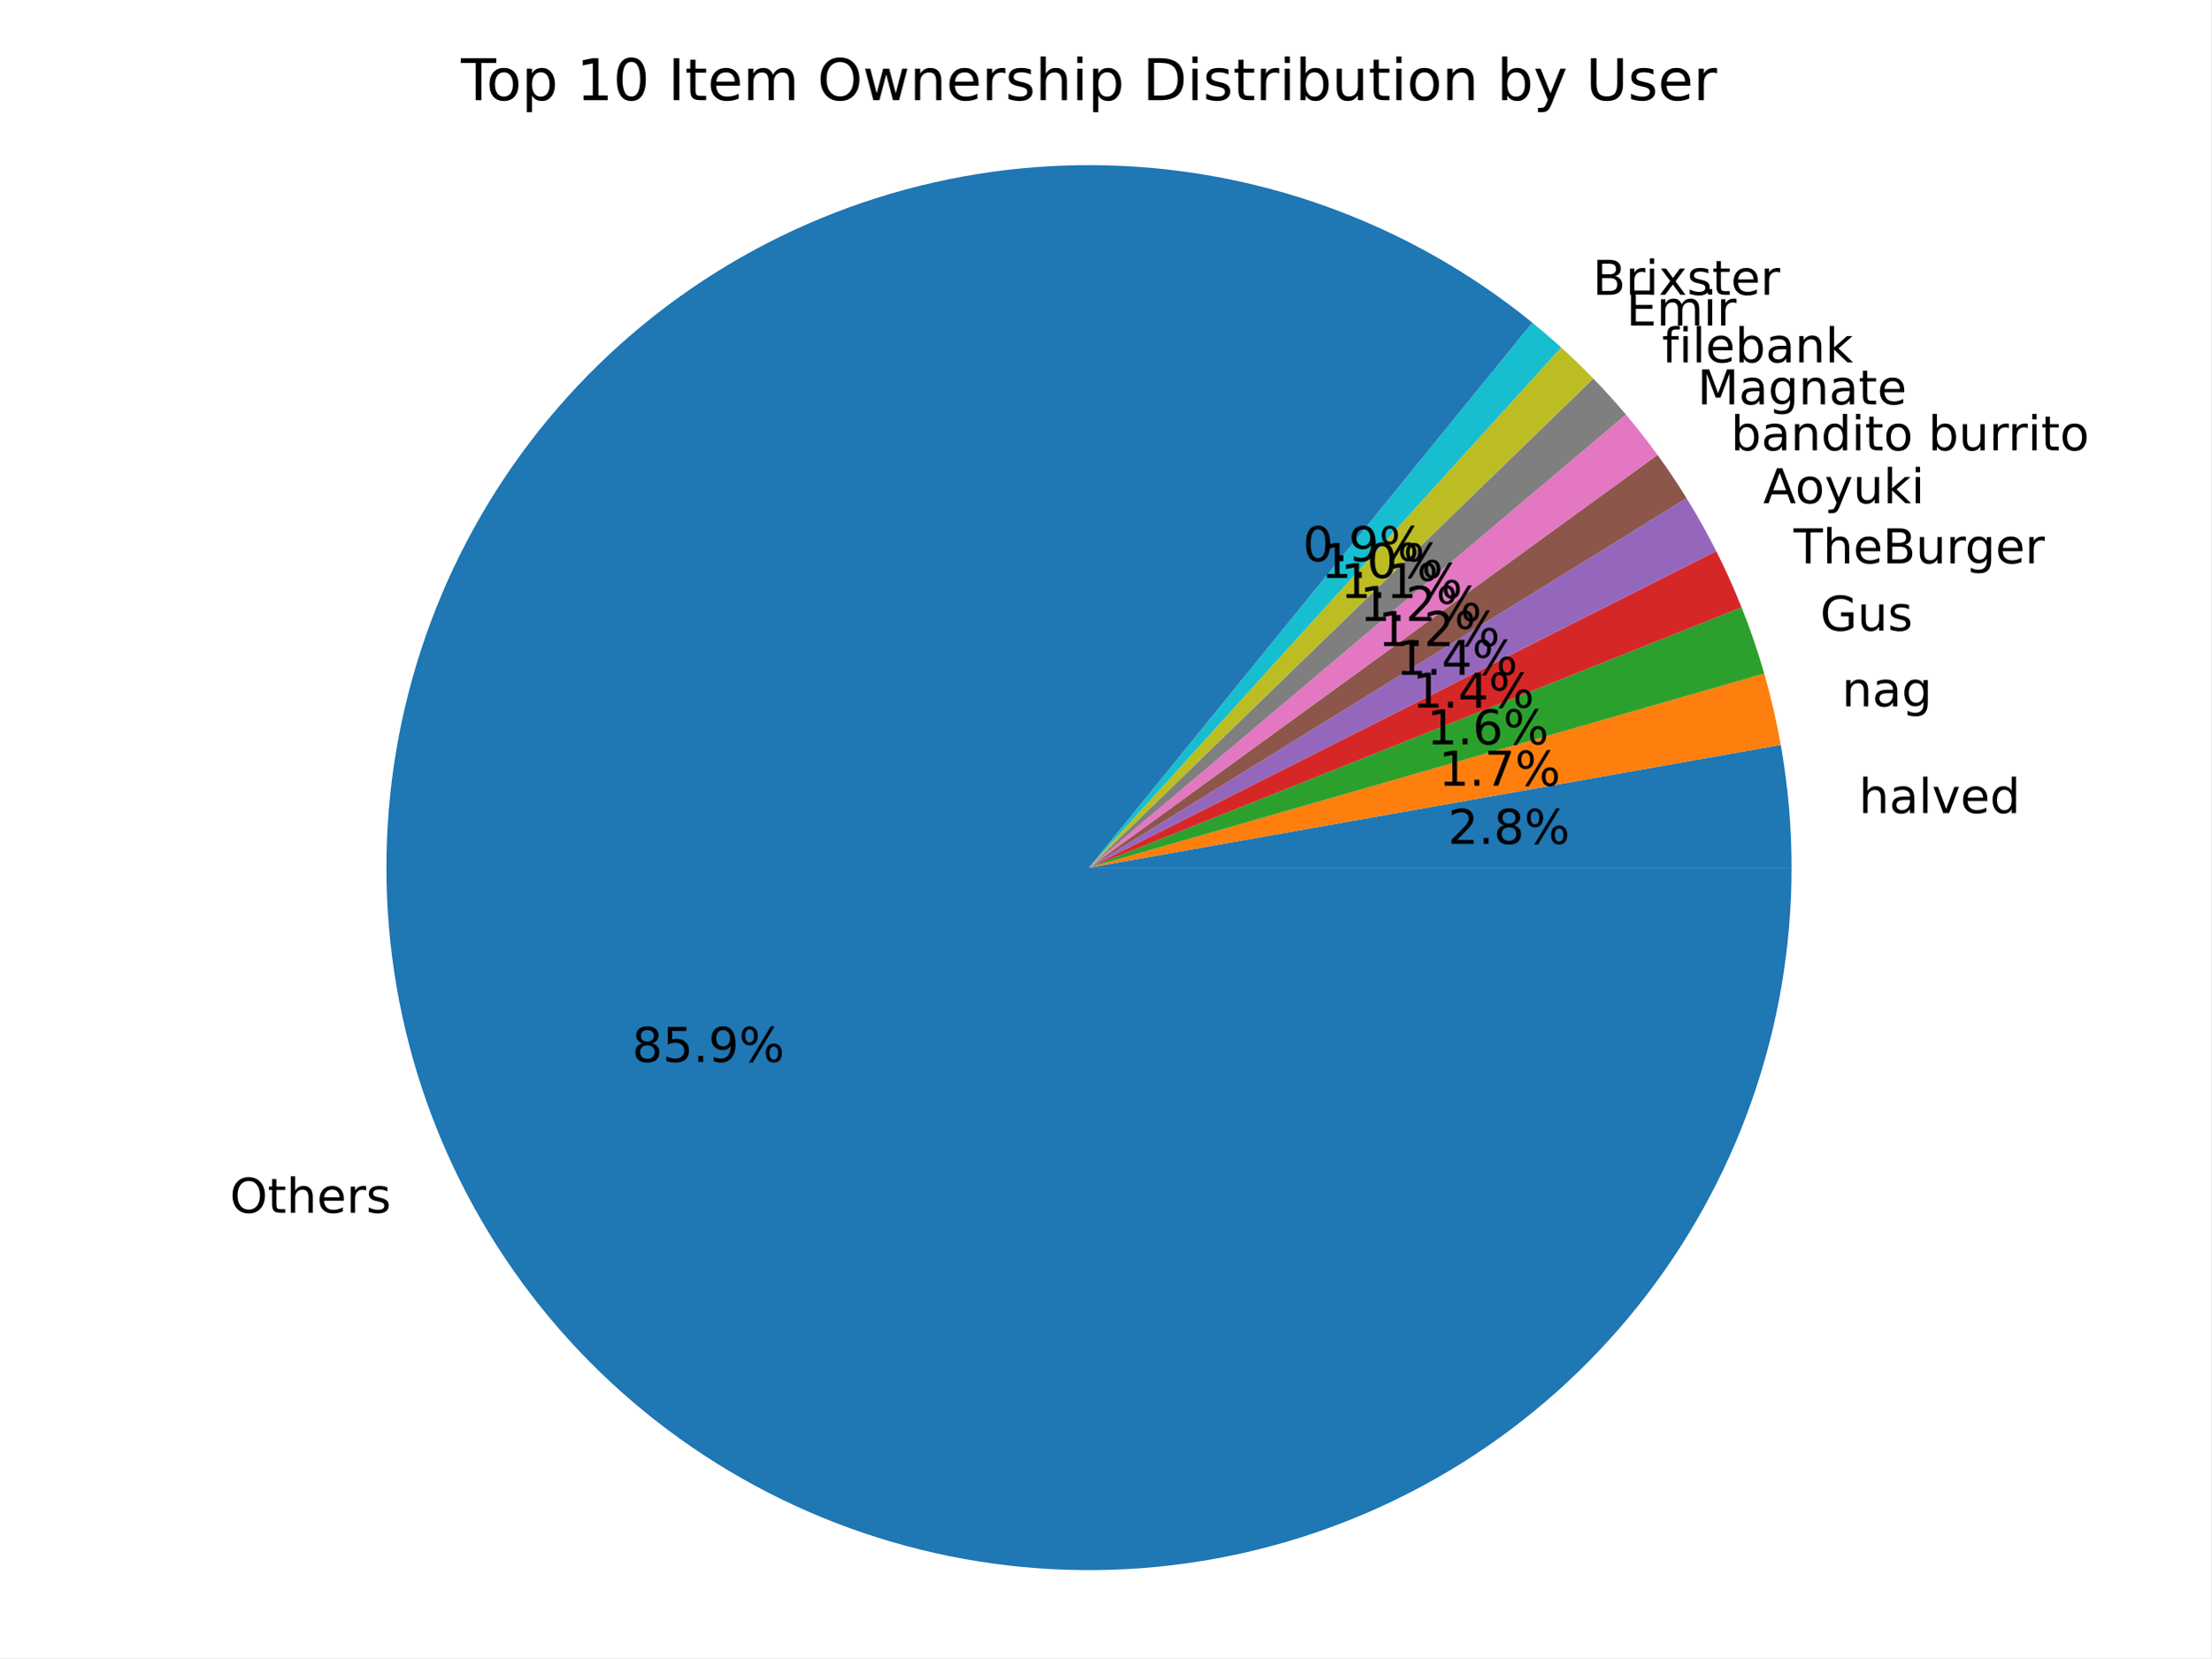
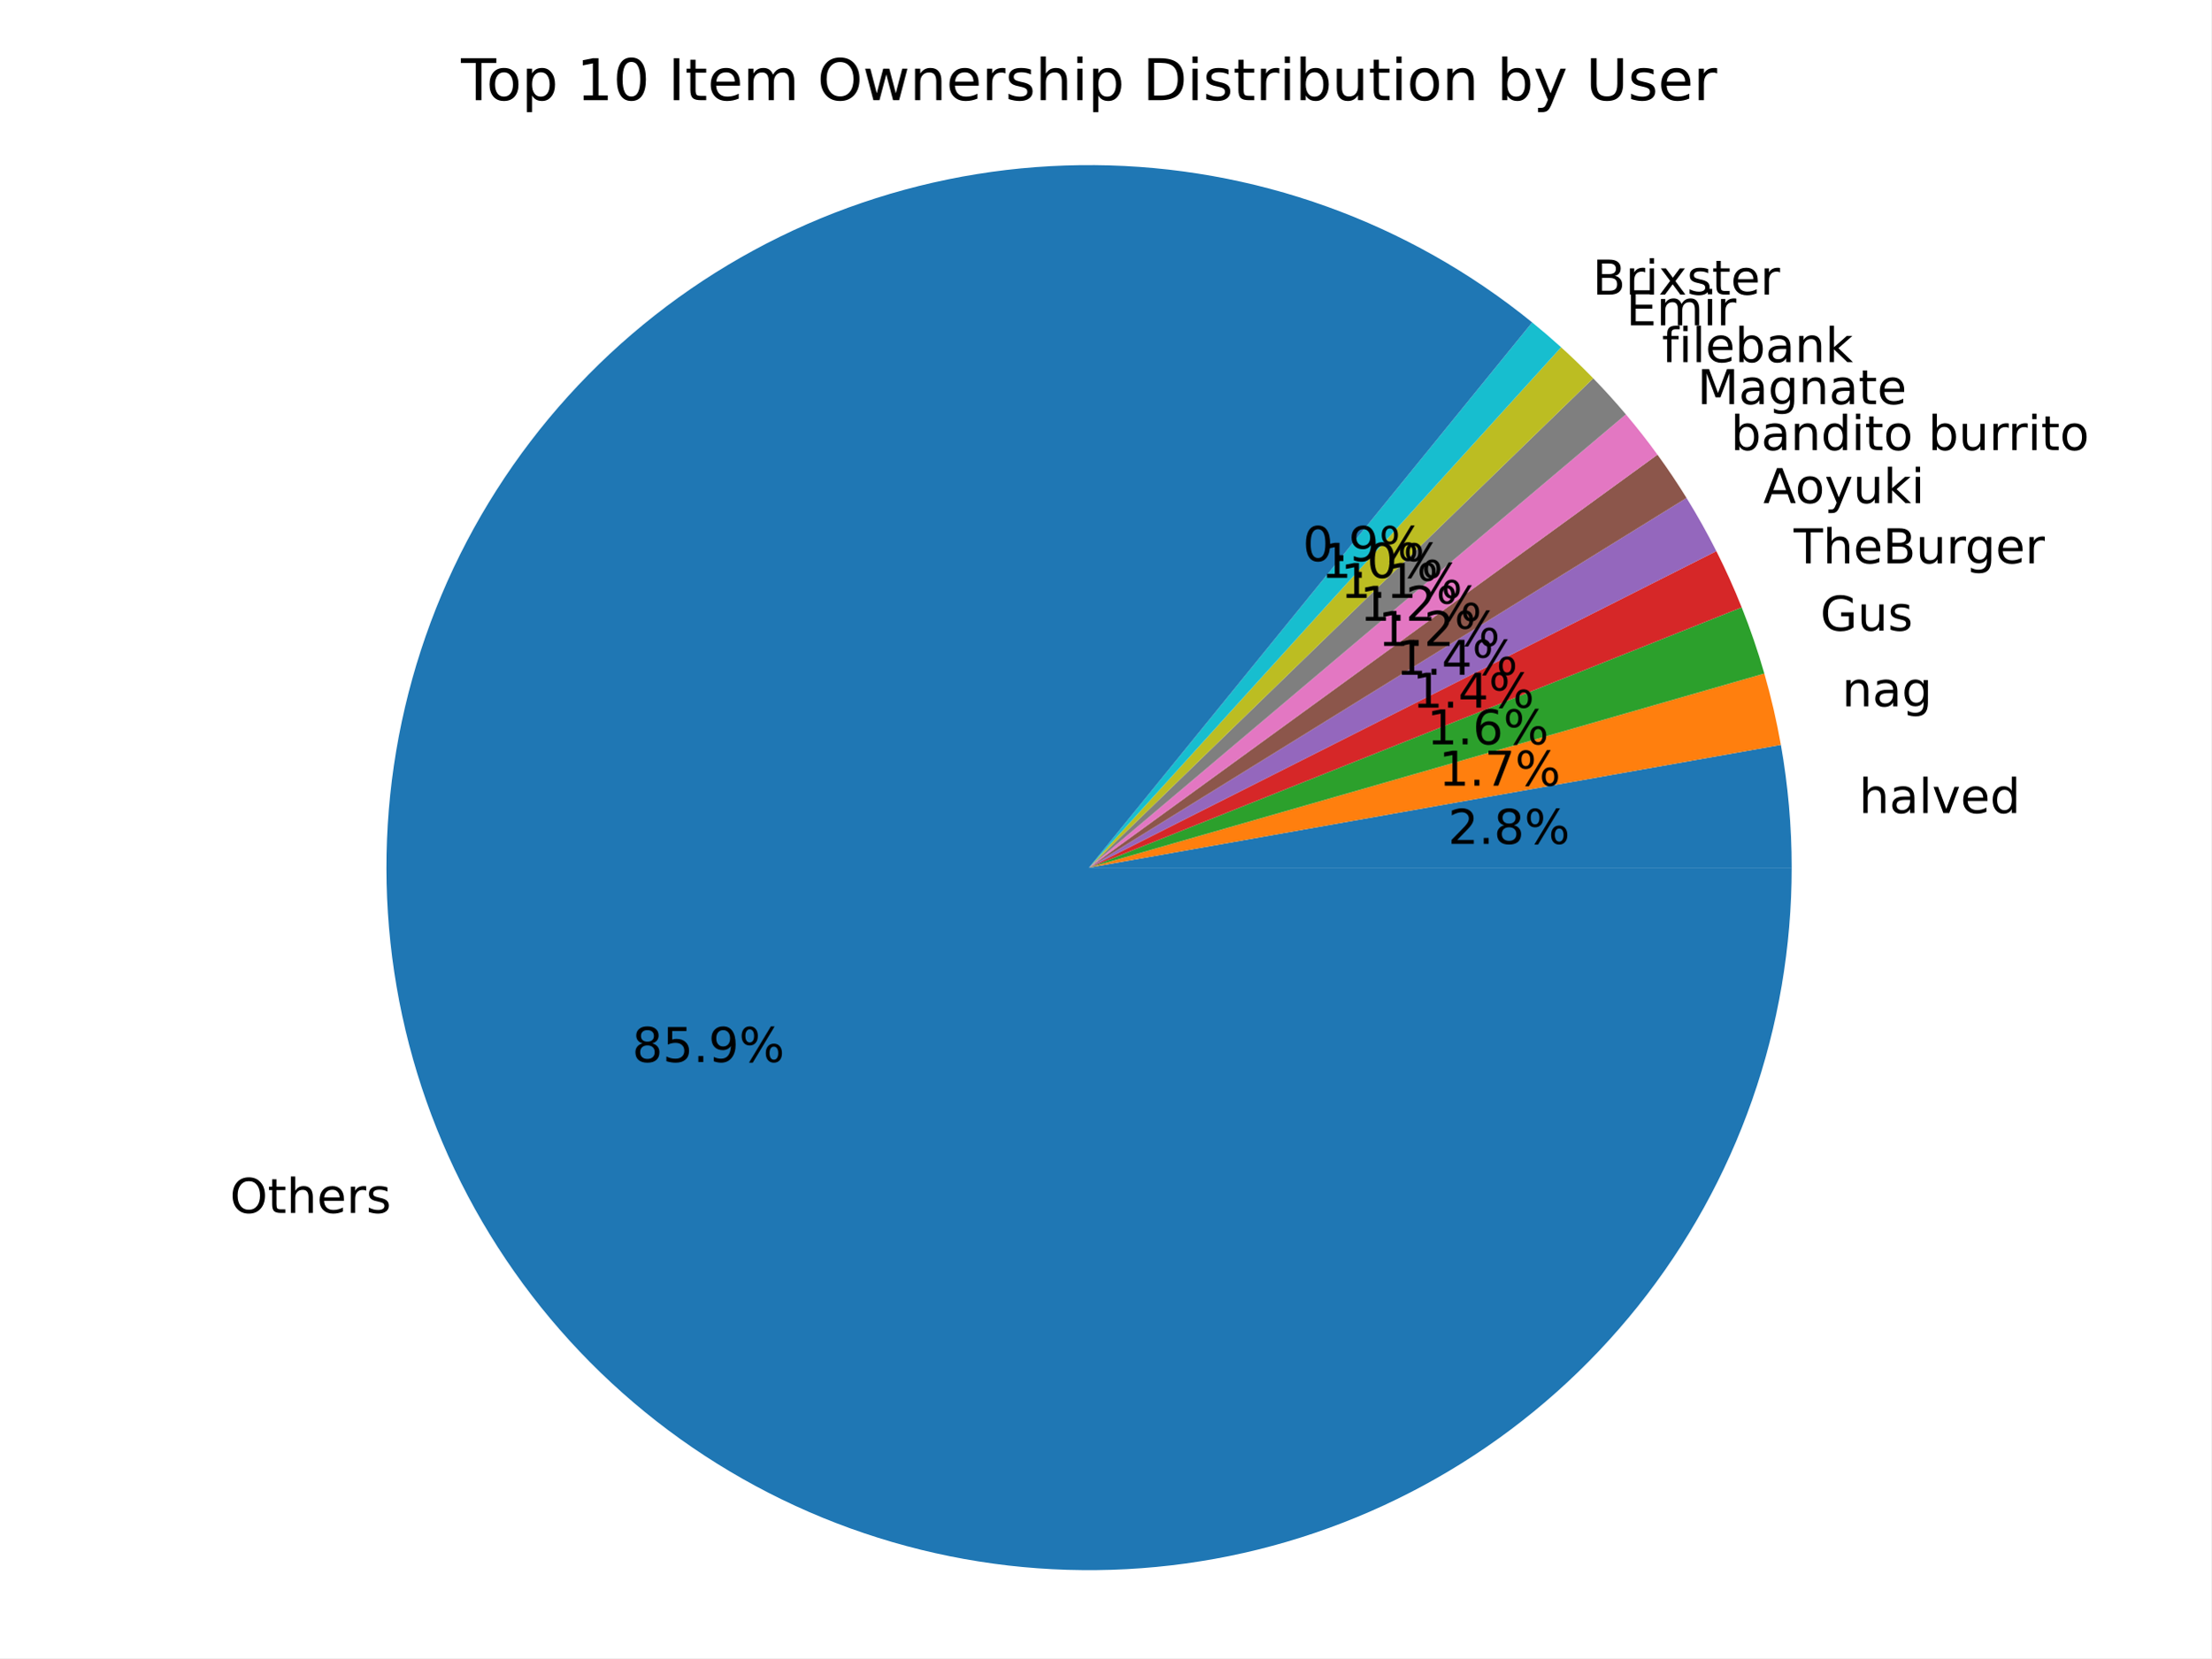
<svg xmlns="http://www.w3.org/2000/svg" xmlns:xlink="http://www.w3.org/1999/xlink" width="460.8pt" height="345.6pt" viewBox="0 0 460.8 345.6" version="1.1">
  <defs>
    <style type="text/css">*{stroke-linejoin: round; stroke-linecap: butt}</style>
  </defs>
  <g id="figure_1">
    <g id="patch_1">
      <path d="M 0 345.6  L 460.8 345.6  L 460.8 0  L 0 0  z " style="fill: #ffffff" />
    </g>
    <g id="axes_1">
      <g id="patch_2">
-         <path d="M 373.372 180.84  C 373.372 176.552 373.184 172.266 372.808 167.995  C 372.432 163.724 371.868 159.471 371.119 155.249  L 226.949 180.84  z " style="fill: #1f77b4" />
+         <path d="M 373.394 180.84  C 373.394 176.552 373.206 172.266 372.83 167.994  C 372.454 163.723 371.89 159.47 371.141 155.248  L 226.962 180.84  z " style="fill: #1f77b4" />
      </g>
      <g id="patch_3">
-         <path d="M 371.119 155.249  C 370.674 152.744 370.164 150.251 369.589 147.772  C 369.015 145.293 368.375 142.83 367.672 140.384  L 226.949 180.84  z " style="fill: #ff7f0e" />
+         <path d="M 371.141 155.248  C 370.696 152.742 370.186 150.249 369.611 147.77  C 369.037 145.291 368.397 142.827 367.694 140.382  L 226.962 180.84  z " style="fill: #ff7f0e" />
      </g>
      <g id="patch_4">
-         <path d="M 367.672 140.384  C 367.001 138.048 366.271 135.728 365.484 133.428  C 364.696 131.128 363.852 128.847 362.951 126.589  L 226.949 180.84  z " style="fill: #2ca02c" />
+         <path d="M 367.694 140.382  C 367.022 138.045 366.293 135.725 365.505 133.425  C 364.718 131.125 363.874 128.844 362.973 126.586  L 226.962 180.84  z " style="fill: #2ca02c" />
      </g>
      <g id="patch_5">
-         <path d="M 362.951 126.589  C 362.157 124.598 361.319 122.625 360.438 120.67  C 359.557 118.716 358.634 116.781 357.668 114.868  L 226.949 180.84  z " style="fill: #d62728" />
+         <path d="M 362.973 126.586  C 362.178 124.595 361.341 122.621 360.46 120.667  C 359.579 118.712 358.655 116.777 357.689 114.864  L 226.962 180.84  z " style="fill: #d62728" />
      </g>
      <g id="patch_6">
-         <path d="M 357.668 114.868  C 356.718 112.985 355.727 111.123 354.696 109.283  C 353.666 107.443 352.596 105.626 351.487 103.833  L 226.949 180.84  z " style="fill: #9467bd" />
+         <path d="M 357.689 114.864  C 356.735 112.973 355.74 111.103 354.705 109.256  C 353.669 107.409 352.594 105.584 351.48 103.783  L 226.962 180.84  z " style="fill: #9467bd" />
      </g>
      <g id="patch_7">
-         <path d="M 351.487 103.833  C 350.533 102.291 349.552 100.767 348.542 99.262  C 347.532 97.757 346.494 96.271 345.429 94.804  L 226.949 180.84  z " style="fill: #8c564b" />
+         <path d="M 351.48 103.783  C 350.526 102.242 349.544 100.719 348.533 99.214  C 347.523 97.709 346.485 96.223 345.419 94.757  L 226.962 180.84  z " style="fill: #8c564b" />
      </g>
      <g id="patch_8">
-         <path d="M 345.429 94.804  C 344.385 93.366 343.314 91.946 342.218 90.547  C 341.122 89.148 340 87.768 338.854 86.41  L 226.949 180.84  z " style="fill: #e377c2" />
+         <path d="M 345.419 94.757  C 344.374 93.318 343.303 91.899 342.206 90.5  C 341.109 89.101 339.987 87.722 338.84 86.364  L 226.962 180.84  z " style="fill: #e377c2" />
      </g>
      <g id="patch_9">
-         <path d="M 338.854 86.41  C 337.764 85.118 336.651 83.845 335.517 82.591  C 334.382 81.338 333.227 80.104 332.049 78.891  L 226.949 180.84  z " style="fill: #7f7f7f" />
+         <path d="M 338.84 86.364  C 337.749 85.072 336.636 83.8 335.502 82.547  C 334.367 81.293 333.21 80.06 332.033 78.847  L 226.962 180.84  z " style="fill: #7f7f7f" />
      </g>
      <g id="patch_10">
-         <path d="M 332.049 78.891  C 330.97 77.777 329.872 76.681 328.757 75.603  C 327.642 74.524 326.511 73.464 325.362 72.421  L 226.949 180.84  z " style="fill: #bcbd22" />
+         <path d="M 332.033 78.847  C 330.952 77.734 329.854 76.638 328.739 75.56  C 327.624 74.482 326.492 73.422 325.343 72.379  L 226.962 180.84  z " style="fill: #bcbd22" />
      </g>
      <g id="patch_11">
-         <path d="M 325.362 72.421  C 324.381 71.531 323.389 70.654 322.384 69.791  C 321.38 68.928 320.363 68.078 319.336 67.242  L 226.949 180.84  z " style="fill: #17becf" />
+         <path d="M 325.343 72.379  C 324.362 71.49 323.368 70.613 322.364 69.75  C 321.359 68.887 320.342 68.038 319.314 67.202  L 226.962 180.84  z " style="fill: #17becf" />
      </g>
      <g id="patch_12">
-         <path d="M 319.336 67.242  C 306.537 56.834 292.071 48.662 276.55 43.074  C 261.028 37.485 244.674 34.56 228.177 34.422  C 211.681 34.283 195.28 36.934 179.666 42.261  C 164.053 47.588 149.452 55.515 136.481 65.708  C 123.51 75.901 112.354 88.212 103.485 102.122  C 94.616 116.032 88.162 131.342 84.394 147.403  C 80.627 163.464 79.601 180.046 81.36 196.449  C 83.118 212.852 87.636 228.84 94.723 243.737  C 101.809 258.635 111.362 272.228 122.978 283.942  C 134.594 295.656 148.107 305.323 162.944 312.534  C 177.781 319.745 193.731 324.397 210.119 326.293  C 226.506 328.189 243.097 327.302 259.189 323.67  C 275.281 320.038 290.644 313.712 304.628 304.96  C 318.612 296.208 331.017 285.156 341.318 272.271  C 351.619 259.385 359.668 244.851 365.126 229.283  C 370.584 213.716 373.372 197.337 373.372 180.84  L 226.949 180.84  z " style="fill: #1f77b4" />
+         <path d="M 319.314 67.202  C 306.512 56.798 292.043 48.632 276.52 43.049  C 260.997 37.466 244.641 34.546 228.145 34.412  C 211.649 34.279 195.248 36.934 179.637 42.266  C 164.025 47.598 149.426 55.529 136.458 65.725  C 123.489 75.921 112.336 88.236 103.471 102.148  C 94.606 116.06 88.155 131.371 84.391 147.433  C 80.628 163.494 79.605 180.077 81.367 196.479  C 83.129 212.882 87.65 228.869 94.739 243.765  C 101.828 258.661 111.384 272.252 123.001 283.964  C 134.619 295.676 148.133 305.341 162.971 312.55  C 177.809 319.759 193.759 324.409 210.147 326.304  C 226.535 328.198 243.125 327.31 259.217 323.676  C 275.308 320.042 290.671 313.715 304.654 304.963  C 318.637 296.21 331.042 285.157 341.342 272.271  C 351.642 259.385 359.692 244.851 365.149 229.283  C 370.607 213.715 373.394 197.337 373.394 180.84  L 226.962 180.84  z " style="fill: #1f77b4" />
      </g>
      <g id="matplotlib.axis_1" />
      <g id="matplotlib.axis_2" />
      <g id="text_1">
-         <g transform="translate(387.3936 169.4701) scale(0.1 -0.1)">
+         <g transform="translate(387.4166 169.4692) scale(0.1 -0.1)">
          <defs>
            <path id="DejaVuSans-68" d="M 3513 2113  L 3513 0  L 2938 0  L 2938 2094  Q 2938 2591 2744 2837  Q 2550 3084 2163 3084  Q 1697 3084 1428 2787  Q 1159 2491 1159 1978  L 1159 0  L 581 0  L 581 4863  L 1159 4863  L 1159 2956  Q 1366 3272 1645 3428  Q 1925 3584 2291 3584  Q 2894 3584 3203 3211  Q 3513 2838 3513 2113  z " transform="scale(0.015625)" />
            <path id="DejaVuSans-61" d="M 2194 1759  Q 1497 1759 1228 1600  Q 959 1441 959 1056  Q 959 750 1161 570  Q 1363 391 1709 391  Q 2188 391 2477 730  Q 2766 1069 2766 1631  L 2766 1759  L 2194 1759  z M 3341 1997  L 3341 0  L 2766 0  L 2766 531  Q 2569 213 2275 61  Q 1981 -91 1556 -91  Q 1019 -91 701 211  Q 384 513 384 1019  Q 384 1609 779 1909  Q 1175 2209 1959 2209  L 2766 2209  L 2766 2266  Q 2766 2663 2505 2880  Q 2244 3097 1772 3097  Q 1472 3097 1187 3025  Q 903 2953 641 2809  L 641 3341  Q 956 3463 1253 3523  Q 1550 3584 1831 3584  Q 2591 3584 2966 3190  Q 3341 2797 3341 1997  z " transform="scale(0.015625)" />
            <path id="DejaVuSans-6c" d="M 603 4863  L 1178 4863  L 1178 0  L 603 0  L 603 4863  z " transform="scale(0.015625)" />
            <path id="DejaVuSans-76" d="M 191 3500  L 800 3500  L 1894 563  L 2988 3500  L 3597 3500  L 2284 0  L 1503 0  L 191 3500  z " transform="scale(0.015625)" />
            <path id="DejaVuSans-65" d="M 3597 1894  L 3597 1613  L 953 1613  Q 991 1019 1311 708  Q 1631 397 2203 397  Q 2534 397 2845 478  Q 3156 559 3463 722  L 3463 178  Q 3153 47 2828 -22  Q 2503 -91 2169 -91  Q 1331 -91 842 396  Q 353 884 353 1716  Q 353 2575 817 3079  Q 1281 3584 2069 3584  Q 2775 3584 3186 3129  Q 3597 2675 3597 1894  z M 3022 2063  Q 3016 2534 2758 2815  Q 2500 3097 2075 3097  Q 1594 3097 1305 2825  Q 1016 2553 972 2059  L 3022 2063  z " transform="scale(0.015625)" />
            <path id="DejaVuSans-64" d="M 2906 2969  L 2906 4863  L 3481 4863  L 3481 0  L 2906 0  L 2906 525  Q 2725 213 2448 61  Q 2172 -91 1784 -91  Q 1150 -91 751 415  Q 353 922 353 1747  Q 353 2572 751 3078  Q 1150 3584 1784 3584  Q 2172 3584 2448 3432  Q 2725 3281 2906 2969  z M 947 1747  Q 947 1113 1208 752  Q 1469 391 1925 391  Q 2381 391 2643 752  Q 2906 1113 2906 1747  Q 2906 2381 2643 2742  Q 2381 3103 1925 3103  Q 1469 3103 1208 2742  Q 947 2381 947 1747  z " transform="scale(0.015625)" />
          </defs>
          <use xlink:href="#DejaVuSans-68" />
          <use xlink:href="#DejaVuSans-61" transform="translate(63.37891 0)" />
          <use xlink:href="#DejaVuSans-6c" transform="translate(124.6582 0)" />
          <use xlink:href="#DejaVuSans-76" transform="translate(152.4414 0)" />
          <use xlink:href="#DejaVuSans-65" transform="translate(211.6211 0)" />
          <use xlink:href="#DejaVuSans-64" transform="translate(273.1445 0)" />
        </g>
      </g>
      <g id="text_2">
-         <g transform="translate(301.7618 175.8925) scale(0.1 -0.1)">
+         <g transform="translate(301.7804 175.892) scale(0.1 -0.1)">
          <defs>
            <path id="DejaVuSans-32" d="M 1228 531  L 3431 531  L 3431 0  L 469 0  L 469 531  Q 828 903 1448 1529  Q 2069 2156 2228 2338  Q 2531 2678 2651 2914  Q 2772 3150 2772 3378  Q 2772 3750 2511 3984  Q 2250 4219 1831 4219  Q 1534 4219 1204 4116  Q 875 4013 500 3803  L 500 4441  Q 881 4594 1212 4672  Q 1544 4750 1819 4750  Q 2544 4750 2975 4387  Q 3406 4025 3406 3419  Q 3406 3131 3298 2873  Q 3191 2616 2906 2266  Q 2828 2175 2409 1742  Q 1991 1309 1228 531  z " transform="scale(0.015625)" />
            <path id="DejaVuSans-2e" d="M 684 794  L 1344 794  L 1344 0  L 684 0  L 684 794  z " transform="scale(0.015625)" />
            <path id="DejaVuSans-38" d="M 2034 2216  Q 1584 2216 1326 1975  Q 1069 1734 1069 1313  Q 1069 891 1326 650  Q 1584 409 2034 409  Q 2484 409 2743 651  Q 3003 894 3003 1313  Q 3003 1734 2745 1975  Q 2488 2216 2034 2216  z M 1403 2484  Q 997 2584 770 2862  Q 544 3141 544 3541  Q 544 4100 942 4425  Q 1341 4750 2034 4750  Q 2731 4750 3128 4425  Q 3525 4100 3525 3541  Q 3525 3141 3298 2862  Q 3072 2584 2669 2484  Q 3125 2378 3379 2068  Q 3634 1759 3634 1313  Q 3634 634 3220 271  Q 2806 -91 2034 -91  Q 1263 -91 848 271  Q 434 634 434 1313  Q 434 1759 690 2068  Q 947 2378 1403 2484  z M 1172 3481  Q 1172 3119 1398 2916  Q 1625 2713 2034 2713  Q 2441 2713 2670 2916  Q 2900 3119 2900 3481  Q 2900 3844 2670 4047  Q 2441 4250 2034 4250  Q 1625 4250 1398 4047  Q 1172 3844 1172 3481  z " transform="scale(0.015625)" />
            <path id="DejaVuSans-25" d="M 4653 2053  Q 4381 2053 4226 1822  Q 4072 1591 4072 1178  Q 4072 772 4226 539  Q 4381 306 4653 306  Q 4919 306 5073 539  Q 5228 772 5228 1178  Q 5228 1588 5073 1820  Q 4919 2053 4653 2053  z M 4653 2450  Q 5147 2450 5437 2106  Q 5728 1763 5728 1178  Q 5728 594 5436 251  Q 5144 -91 4653 -91  Q 4153 -91 3862 251  Q 3572 594 3572 1178  Q 3572 1766 3864 2108  Q 4156 2450 4653 2450  z M 1428 4353  Q 1159 4353 1004 4120  Q 850 3888 850 3481  Q 850 3069 1003 2837  Q 1156 2606 1428 2606  Q 1700 2606 1854 2837  Q 2009 3069 2009 3481  Q 2009 3884 1853 4118  Q 1697 4353 1428 4353  z M 4250 4750  L 4750 4750  L 1831 -91  L 1331 -91  L 4250 4750  z M 1428 4750  Q 1922 4750 2215 4408  Q 2509 4066 2509 3481  Q 2509 2891 2217 2550  Q 1925 2209 1428 2209  Q 931 2209 642 2551  Q 353 2894 353 3481  Q 353 4063 643 4406  Q 934 4750 1428 4750  z " transform="scale(0.015625)" />
          </defs>
          <use xlink:href="#DejaVuSans-32" />
          <use xlink:href="#DejaVuSans-2e" transform="translate(63.62305 0)" />
          <use xlink:href="#DejaVuSans-38" transform="translate(95.41016 0)" />
          <use xlink:href="#DejaVuSans-25" transform="translate(159.0332 0)" />
        </g>
      </g>
      <g id="text_3">
-         <g transform="translate(383.8533 147.2244) scale(0.1 -0.1)">
+         <g transform="translate(383.8762 147.2222) scale(0.1 -0.1)">
          <defs>
            <path id="DejaVuSans-6e" d="M 3513 2113  L 3513 0  L 2938 0  L 2938 2094  Q 2938 2591 2744 2837  Q 2550 3084 2163 3084  Q 1697 3084 1428 2787  Q 1159 2491 1159 1978  L 1159 0  L 581 0  L 581 3500  L 1159 3500  L 1159 2956  Q 1366 3272 1645 3428  Q 1925 3584 2291 3584  Q 2894 3584 3203 3211  Q 3513 2838 3513 2113  z " transform="scale(0.015625)" />
            <path id="DejaVuSans-67" d="M 2906 1791  Q 2906 2416 2648 2759  Q 2391 3103 1925 3103  Q 1463 3103 1205 2759  Q 947 2416 947 1791  Q 947 1169 1205 825  Q 1463 481 1925 481  Q 2391 481 2648 825  Q 2906 1169 2906 1791  z M 3481 434  Q 3481 -459 3084 -895  Q 2688 -1331 1869 -1331  Q 1566 -1331 1297 -1286  Q 1028 -1241 775 -1147  L 775 -588  Q 1028 -725 1275 -790  Q 1522 -856 1778 -856  Q 2344 -856 2625 -561  Q 2906 -266 2906 331  L 2906 616  Q 2728 306 2450 153  Q 2172 0 1784 0  Q 1141 0 747 490  Q 353 981 353 1791  Q 353 2603 747 3093  Q 1141 3584 1784 3584  Q 2172 3584 2450 3431  Q 2728 3278 2906 2969  L 2906 3500  L 3481 3500  L 3481 434  z " transform="scale(0.015625)" />
          </defs>
          <use xlink:href="#DejaVuSans-6e" />
          <use xlink:href="#DejaVuSans-61" transform="translate(63.37891 0)" />
          <use xlink:href="#DejaVuSans-67" transform="translate(124.6582 0)" />
        </g>
      </g>
      <g id="text_4">
-         <g transform="translate(299.8307 163.7585) scale(0.1 -0.1)">
+         <g transform="translate(299.8492 163.7573) scale(0.1 -0.1)">
          <defs>
            <path id="DejaVuSans-31" d="M 794 531  L 1825 531  L 1825 4091  L 703 3866  L 703 4441  L 1819 4666  L 2450 4666  L 2450 531  L 3481 531  L 3481 0  L 794 0  L 794 531  z " transform="scale(0.015625)" />
            <path id="DejaVuSans-37" d="M 525 4666  L 3525 4666  L 3525 4397  L 1831 0  L 1172 0  L 2766 4134  L 525 4134  L 525 4666  z " transform="scale(0.015625)" />
          </defs>
          <use xlink:href="#DejaVuSans-31" />
          <use xlink:href="#DejaVuSans-2e" transform="translate(63.62305 0)" />
          <use xlink:href="#DejaVuSans-37" transform="translate(95.41016 0)" />
          <use xlink:href="#DejaVuSans-25" transform="translate(159.0332 0)" />
        </g>
      </g>
      <g id="text_5">
-         <g transform="translate(379.3371 131.446) scale(0.1 -0.1)">
+         <g transform="translate(379.3596 131.4428) scale(0.1 -0.1)">
          <defs>
            <path id="DejaVuSans-47" d="M 3809 666  L 3809 1919  L 2778 1919  L 2778 2438  L 4434 2438  L 4434 434  Q 4069 175 3628 42  Q 3188 -91 2688 -91  Q 1594 -91 976 548  Q 359 1188 359 2328  Q 359 3472 976 4111  Q 1594 4750 2688 4750  Q 3144 4750 3555 4637  Q 3966 4525 4313 4306  L 4313 3634  Q 3963 3931 3569 4081  Q 3175 4231 2741 4231  Q 1884 4231 1454 3753  Q 1025 3275 1025 2328  Q 1025 1384 1454 906  Q 1884 428 2741 428  Q 3075 428 3337 486  Q 3600 544 3809 666  z " transform="scale(0.015625)" />
            <path id="DejaVuSans-75" d="M 544 1381  L 544 3500  L 1119 3500  L 1119 1403  Q 1119 906 1312 657  Q 1506 409 1894 409  Q 2359 409 2629 706  Q 2900 1003 2900 1516  L 2900 3500  L 3475 3500  L 3475 0  L 2900 0  L 2900 538  Q 2691 219 2414 64  Q 2138 -91 1772 -91  Q 1169 -91 856 284  Q 544 659 544 1381  z M 1991 3584  L 1991 3584  z " transform="scale(0.015625)" />
            <path id="DejaVuSans-73" d="M 2834 3397  L 2834 2853  Q 2591 2978 2328 3040  Q 2066 3103 1784 3103  Q 1356 3103 1142 2972  Q 928 2841 928 2578  Q 928 2378 1081 2264  Q 1234 2150 1697 2047  L 1894 2003  Q 2506 1872 2764 1633  Q 3022 1394 3022 966  Q 3022 478 2636 193  Q 2250 -91 1575 -91  Q 1294 -91 989 -36  Q 684 19 347 128  L 347 722  Q 666 556 975 473  Q 1284 391 1588 391  Q 1994 391 2212 530  Q 2431 669 2431 922  Q 2431 1156 2273 1281  Q 2116 1406 1581 1522  L 1381 1569  Q 847 1681 609 1914  Q 372 2147 372 2553  Q 372 3047 722 3315  Q 1072 3584 1716 3584  Q 2034 3584 2315 3537  Q 2597 3491 2834 3397  z " transform="scale(0.015625)" />
          </defs>
          <use xlink:href="#DejaVuSans-47" />
          <use xlink:href="#DejaVuSans-75" transform="translate(77.49023 0)" />
          <use xlink:href="#DejaVuSans-73" transform="translate(140.8691 0)" />
        </g>
      </g>
      <g id="text_6">
-         <g transform="translate(297.3673 155.1521) scale(0.1 -0.1)">
+         <g transform="translate(297.3857 155.1504) scale(0.1 -0.1)">
          <defs>
            <path id="DejaVuSans-36" d="M 2113 2584  Q 1688 2584 1439 2293  Q 1191 2003 1191 1497  Q 1191 994 1439 701  Q 1688 409 2113 409  Q 2538 409 2786 701  Q 3034 994 3034 1497  Q 3034 2003 2786 2293  Q 2538 2584 2113 2584  z M 3366 4563  L 3366 3988  Q 3128 4100 2886 4159  Q 2644 4219 2406 4219  Q 1781 4219 1451 3797  Q 1122 3375 1075 2522  Q 1259 2794 1537 2939  Q 1816 3084 2150 3084  Q 2853 3084 3261 2657  Q 3669 2231 3669 1497  Q 3669 778 3244 343  Q 2819 -91 2113 -91  Q 1303 -91 875 529  Q 447 1150 447 2328  Q 447 3434 972 4092  Q 1497 4750 2381 4750  Q 2619 4750 2861 4703  Q 3103 4656 3366 4563  z " transform="scale(0.015625)" />
          </defs>
          <use xlink:href="#DejaVuSans-31" />
          <use xlink:href="#DejaVuSans-2e" transform="translate(63.62305 0)" />
          <use xlink:href="#DejaVuSans-36" transform="translate(95.41016 0)" />
          <use xlink:href="#DejaVuSans-25" transform="translate(159.0332 0)" />
        </g>
      </g>
      <g id="text_7">
-         <g transform="translate(373.7871 117.4127) scale(0.1 -0.1)">
+         <g transform="translate(373.8093 117.4087) scale(0.1 -0.1)">
          <defs>
            <path id="DejaVuSans-54" d="M -19 4666  L 3928 4666  L 3928 4134  L 2272 4134  L 2272 0  L 1638 0  L 1638 4134  L -19 4134  L -19 4666  z " transform="scale(0.015625)" />
            <path id="DejaVuSans-42" d="M 1259 2228  L 1259 519  L 2272 519  Q 2781 519 3026 730  Q 3272 941 3272 1375  Q 3272 1813 3026 2020  Q 2781 2228 2272 2228  L 1259 2228  z M 1259 4147  L 1259 2741  L 2194 2741  Q 2656 2741 2882 2914  Q 3109 3088 3109 3444  Q 3109 3797 2882 3972  Q 2656 4147 2194 4147  L 1259 4147  z M 628 4666  L 2241 4666  Q 2963 4666 3353 4366  Q 3744 4066 3744 3513  Q 3744 3084 3544 2831  Q 3344 2578 2956 2516  Q 3422 2416 3680 2098  Q 3938 1781 3938 1306  Q 3938 681 3513 340  Q 3088 0 2303 0  L 628 0  L 628 4666  z " transform="scale(0.015625)" />
            <path id="DejaVuSans-72" d="M 2631 2963  Q 2534 3019 2420 3045  Q 2306 3072 2169 3072  Q 1681 3072 1420 2755  Q 1159 2438 1159 1844  L 1159 0  L 581 0  L 581 3500  L 1159 3500  L 1159 2956  Q 1341 3275 1631 3429  Q 1922 3584 2338 3584  Q 2397 3584 2469 3576  Q 2541 3569 2628 3553  L 2631 2963  z " transform="scale(0.015625)" />
          </defs>
          <use xlink:href="#DejaVuSans-54" />
          <use xlink:href="#DejaVuSans-68" transform="translate(61.08398 0)" />
          <use xlink:href="#DejaVuSans-65" transform="translate(124.4629 0)" />
          <use xlink:href="#DejaVuSans-42" transform="translate(185.9863 0)" />
          <use xlink:href="#DejaVuSans-75" transform="translate(254.5898 0)" />
          <use xlink:href="#DejaVuSans-72" transform="translate(317.9688 0)" />
          <use xlink:href="#DejaVuSans-67" transform="translate(357.332 0)" />
          <use xlink:href="#DejaVuSans-65" transform="translate(420.8086 0)" />
          <use xlink:href="#DejaVuSans-72" transform="translate(482.332 0)" />
        </g>
      </g>
      <g id="text_8">
-         <g transform="translate(294.3401 147.4976) scale(0.1 -0.1)">
+         <g transform="translate(294.3582 147.4954) scale(0.1 -0.1)">
          <defs>
            <path id="DejaVuSans-34" d="M 2419 4116  L 825 1625  L 2419 1625  L 2419 4116  z M 2253 4666  L 3047 4666  L 3047 1625  L 3713 1625  L 3713 1100  L 3047 1100  L 3047 0  L 2419 0  L 2419 1100  L 313 1100  L 313 1709  L 2253 4666  z " transform="scale(0.015625)" />
          </defs>
          <use xlink:href="#DejaVuSans-31" />
          <use xlink:href="#DejaVuSans-2e" transform="translate(63.62305 0)" />
          <use xlink:href="#DejaVuSans-34" transform="translate(95.41016 0)" />
          <use xlink:href="#DejaVuSans-25" transform="translate(159.0332 0)" />
        </g>
      </g>
      <g id="text_9">
-         <g transform="translate(367.4711 104.887) scale(0.1 -0.1)">
+         <g transform="translate(367.4789 104.8571) scale(0.1 -0.1)">
          <defs>
            <path id="DejaVuSans-41" d="M 2188 4044  L 1331 1722  L 3047 1722  L 2188 4044  z M 1831 4666  L 2547 4666  L 4325 0  L 3669 0  L 3244 1197  L 1141 1197  L 716 0  L 50 0  L 1831 4666  z " transform="scale(0.015625)" />
            <path id="DejaVuSans-6f" d="M 1959 3097  Q 1497 3097 1228 2736  Q 959 2375 959 1747  Q 959 1119 1226 758  Q 1494 397 1959 397  Q 2419 397 2687 759  Q 2956 1122 2956 1747  Q 2956 2369 2687 2733  Q 2419 3097 1959 3097  z M 1959 3584  Q 2709 3584 3137 3096  Q 3566 2609 3566 1747  Q 3566 888 3137 398  Q 2709 -91 1959 -91  Q 1206 -91 779 398  Q 353 888 353 1747  Q 353 2609 779 3096  Q 1206 3584 1959 3584  z " transform="scale(0.015625)" />
            <path id="DejaVuSans-79" d="M 2059 -325  Q 1816 -950 1584 -1140  Q 1353 -1331 966 -1331  L 506 -1331  L 506 -850  L 844 -850  Q 1081 -850 1212 -737  Q 1344 -625 1503 -206  L 1606 56  L 191 3500  L 800 3500  L 1894 763  L 2988 3500  L 3597 3500  L 2059 -325  z " transform="scale(0.015625)" />
            <path id="DejaVuSans-6b" d="M 581 4863  L 1159 4863  L 1159 1991  L 2875 3500  L 3609 3500  L 1753 1863  L 3688 0  L 2938 0  L 1159 1709  L 1159 0  L 581 0  L 581 4863  z " transform="scale(0.015625)" />
            <path id="DejaVuSans-69" d="M 603 3500  L 1178 3500  L 1178 0  L 603 0  L 603 3500  z M 603 4863  L 1178 4863  L 1178 4134  L 603 4134  L 603 4863  z " transform="scale(0.015625)" />
          </defs>
          <use xlink:href="#DejaVuSans-41" />
          <use xlink:href="#DejaVuSans-6f" transform="translate(66.6582 0)" />
          <use xlink:href="#DejaVuSans-79" transform="translate(127.8398 0)" />
          <use xlink:href="#DejaVuSans-75" transform="translate(187.0195 0)" />
          <use xlink:href="#DejaVuSans-6b" transform="translate(250.3984 0)" />
          <use xlink:href="#DejaVuSans-69" transform="translate(308.3086 0)" />
        </g>
      </g>
      <g id="text_10">
-         <g transform="translate(290.895 140.6654) scale(0.1 -0.1)">
+         <g transform="translate(290.9053 140.649) scale(0.1 -0.1)">
          <use xlink:href="#DejaVuSans-31" />
          <use xlink:href="#DejaVuSans-2e" transform="translate(63.62305 0)" />
          <use xlink:href="#DejaVuSans-34" transform="translate(95.41016 0)" />
          <use xlink:href="#DejaVuSans-25" transform="translate(159.0332 0)" />
        </g>
      </g>
      <g id="text_11">
-         <g transform="translate(360.701 93.86368) scale(0.1 -0.1)">
+         <g transform="translate(360.6904 93.81042) scale(0.1 -0.1)">
          <defs>
            <path id="DejaVuSans-62" d="M 3116 1747  Q 3116 2381 2855 2742  Q 2594 3103 2138 3103  Q 1681 3103 1420 2742  Q 1159 2381 1159 1747  Q 1159 1113 1420 752  Q 1681 391 2138 391  Q 2594 391 2855 752  Q 3116 1113 3116 1747  z M 1159 2969  Q 1341 3281 1617 3432  Q 1894 3584 2278 3584  Q 2916 3584 3314 3078  Q 3713 2572 3713 1747  Q 3713 922 3314 415  Q 2916 -91 2278 -91  Q 1894 -91 1617 61  Q 1341 213 1159 525  L 1159 0  L 581 0  L 581 4863  L 1159 4863  L 1159 2969  z " transform="scale(0.015625)" />
            <path id="DejaVuSans-74" d="M 1172 4494  L 1172 3500  L 2356 3500  L 2356 3053  L 1172 3053  L 1172 1153  Q 1172 725 1289 603  Q 1406 481 1766 481  L 2356 481  L 2356 0  L 1766 0  Q 1100 0 847 248  Q 594 497 594 1153  L 594 3053  L 172 3053  L 172 3500  L 594 3500  L 594 4494  L 1172 4494  z " transform="scale(0.015625)" />
            <path id="DejaVuSans-20" transform="scale(0.015625)" />
          </defs>
          <use xlink:href="#DejaVuSans-62" />
          <use xlink:href="#DejaVuSans-61" transform="translate(63.47656 0)" />
          <use xlink:href="#DejaVuSans-6e" transform="translate(124.7559 0)" />
          <use xlink:href="#DejaVuSans-64" transform="translate(188.1348 0)" />
          <use xlink:href="#DejaVuSans-69" transform="translate(251.6113 0)" />
          <use xlink:href="#DejaVuSans-74" transform="translate(279.3945 0)" />
          <use xlink:href="#DejaVuSans-6f" transform="translate(318.6035 0)" />
          <use xlink:href="#DejaVuSans-20" transform="translate(379.7852 0)" />
          <use xlink:href="#DejaVuSans-62" transform="translate(411.5723 0)" />
          <use xlink:href="#DejaVuSans-75" transform="translate(475.0488 0)" />
          <use xlink:href="#DejaVuSans-72" transform="translate(538.4277 0)" />
          <use xlink:href="#DejaVuSans-72" transform="translate(577.791 0)" />
          <use xlink:href="#DejaVuSans-69" transform="translate(618.9043 0)" />
          <use xlink:href="#DejaVuSans-74" transform="translate(646.6875 0)" />
          <use xlink:href="#DejaVuSans-6f" transform="translate(685.8965 0)" />
        </g>
      </g>
      <g id="text_12">
-         <g transform="translate(287.2022 134.6526) scale(0.1 -0.1)">
+         <g transform="translate(287.2024 134.6236) scale(0.1 -0.1)">
          <use xlink:href="#DejaVuSans-31" />
          <use xlink:href="#DejaVuSans-2e" transform="translate(63.62305 0)" />
          <use xlink:href="#DejaVuSans-32" transform="translate(95.41016 0)" />
          <use xlink:href="#DejaVuSans-25" transform="translate(159.0332 0)" />
        </g>
      </g>
      <g id="text_13">
-         <g transform="translate(353.7449 84.27711) scale(0.1 -0.1)">
+         <g transform="translate(353.7304 84.22576) scale(0.1 -0.1)">
          <defs>
            <path id="DejaVuSans-4d" d="M 628 4666  L 1569 4666  L 2759 1491  L 3956 4666  L 4897 4666  L 4897 0  L 4281 0  L 4281 4097  L 3078 897  L 2444 897  L 1241 4097  L 1241 0  L 628 0  L 628 4666  z " transform="scale(0.015625)" />
          </defs>
          <use xlink:href="#DejaVuSans-4d" />
          <use xlink:href="#DejaVuSans-61" transform="translate(86.2793 0)" />
          <use xlink:href="#DejaVuSans-67" transform="translate(147.5586 0)" />
          <use xlink:href="#DejaVuSans-6e" transform="translate(211.0352 0)" />
          <use xlink:href="#DejaVuSans-61" transform="translate(274.4141 0)" />
          <use xlink:href="#DejaVuSans-74" transform="translate(335.6934 0)" />
          <use xlink:href="#DejaVuSans-65" transform="translate(374.9023 0)" />
        </g>
      </g>
      <g id="text_14">
-         <g transform="translate(283.408 129.4236) scale(0.1 -0.1)">
+         <g transform="translate(283.4061 129.3956) scale(0.1 -0.1)">
          <use xlink:href="#DejaVuSans-31" />
          <use xlink:href="#DejaVuSans-2e" transform="translate(63.62305 0)" />
          <use xlink:href="#DejaVuSans-32" transform="translate(95.41016 0)" />
          <use xlink:href="#DejaVuSans-25" transform="translate(159.0332 0)" />
        </g>
      </g>
      <g id="text_15">
-         <g transform="translate(346.3735 75.52583) scale(0.1 -0.1)">
+         <g transform="translate(346.3555 75.47657) scale(0.1 -0.1)">
          <defs>
            <path id="DejaVuSans-66" d="M 2375 4863  L 2375 4384  L 1825 4384  Q 1516 4384 1395 4259  Q 1275 4134 1275 3809  L 1275 3500  L 2222 3500  L 2222 3053  L 1275 3053  L 1275 0  L 697 0  L 697 3053  L 147 3053  L 147 3500  L 697 3500  L 697 3744  Q 697 4328 969 4595  Q 1241 4863 1831 4863  L 2375 4863  z " transform="scale(0.015625)" />
          </defs>
          <use xlink:href="#DejaVuSans-66" />
          <use xlink:href="#DejaVuSans-69" transform="translate(35.20508 0)" />
          <use xlink:href="#DejaVuSans-6c" transform="translate(62.98828 0)" />
          <use xlink:href="#DejaVuSans-65" transform="translate(90.77148 0)" />
          <use xlink:href="#DejaVuSans-62" transform="translate(152.2949 0)" />
          <use xlink:href="#DejaVuSans-61" transform="translate(215.7715 0)" />
          <use xlink:href="#DejaVuSans-6e" transform="translate(277.0508 0)" />
          <use xlink:href="#DejaVuSans-6b" transform="translate(340.4297 0)" />
        </g>
      </g>
      <g id="text_16">
-         <g transform="translate(279.3872 124.6502) scale(0.1 -0.1)">
+         <g transform="translate(279.3834 124.6233) scale(0.1 -0.1)">
          <use xlink:href="#DejaVuSans-31" />
          <use xlink:href="#DejaVuSans-2e" transform="translate(63.62305 0)" />
          <use xlink:href="#DejaVuSans-31" transform="translate(95.41016 0)" />
          <use xlink:href="#DejaVuSans-25" transform="translate(159.0332 0)" />
        </g>
      </g>
      <g id="text_17">
-         <g transform="translate(338.938 67.83853) scale(0.1 -0.1)">
+         <g transform="translate(338.9168 67.79146) scale(0.1 -0.1)">
          <defs>
            <path id="DejaVuSans-45" d="M 628 4666  L 3578 4666  L 3578 4134  L 1259 4134  L 1259 2753  L 3481 2753  L 3481 2222  L 1259 2222  L 1259 531  L 3634 531  L 3634 0  L 628 0  L 628 4666  z " transform="scale(0.015625)" />
            <path id="DejaVuSans-6d" d="M 3328 2828  Q 3544 3216 3844 3400  Q 4144 3584 4550 3584  Q 5097 3584 5394 3201  Q 5691 2819 5691 2113  L 5691 0  L 5113 0  L 5113 2094  Q 5113 2597 4934 2840  Q 4756 3084 4391 3084  Q 3944 3084 3684 2787  Q 3425 2491 3425 1978  L 3425 0  L 2847 0  L 2847 2094  Q 2847 2600 2669 2842  Q 2491 3084 2119 3084  Q 1678 3084 1418 2786  Q 1159 2488 1159 1978  L 1159 0  L 581 0  L 581 3500  L 1159 3500  L 1159 2956  Q 1356 3278 1631 3431  Q 1906 3584 2284 3584  Q 2666 3584 2933 3390  Q 3200 3197 3328 2828  z " transform="scale(0.015625)" />
          </defs>
          <use xlink:href="#DejaVuSans-45" />
          <use xlink:href="#DejaVuSans-6d" transform="translate(63.18359 0)" />
          <use xlink:href="#DejaVuSans-69" transform="translate(160.5957 0)" />
          <use xlink:href="#DejaVuSans-72" transform="translate(188.3789 0)" />
        </g>
      </g>
      <g id="text_18">
-         <g transform="translate(275.3315 120.4571) scale(0.1 -0.1)">
+         <g transform="translate(275.3259 120.4314) scale(0.1 -0.1)">
          <defs>
            <path id="DejaVuSans-30" d="M 2034 4250  Q 1547 4250 1301 3770  Q 1056 3291 1056 2328  Q 1056 1369 1301 889  Q 1547 409 2034 409  Q 2525 409 2770 889  Q 3016 1369 3016 2328  Q 3016 3291 2770 3770  Q 2525 4250 2034 4250  z M 2034 4750  Q 2819 4750 3233 4129  Q 3647 3509 3647 2328  Q 3647 1150 3233 529  Q 2819 -91 2034 -91  Q 1250 -91 836 529  Q 422 1150 422 2328  Q 422 3509 836 4129  Q 1250 4750 2034 4750  z " transform="scale(0.015625)" />
          </defs>
          <use xlink:href="#DejaVuSans-31" />
          <use xlink:href="#DejaVuSans-2e" transform="translate(63.62305 0)" />
          <use xlink:href="#DejaVuSans-30" transform="translate(95.41016 0)" />
          <use xlink:href="#DejaVuSans-25" transform="translate(159.0332 0)" />
        </g>
      </g>
      <g id="text_19">
-         <g transform="translate(331.9276 61.44535) scale(0.1 -0.1)">
+         <g transform="translate(331.9037 61.40039) scale(0.1 -0.1)">
          <defs>
            <path id="DejaVuSans-78" d="M 3513 3500  L 2247 1797  L 3578 0  L 2900 0  L 1881 1375  L 863 0  L 184 0  L 1544 1831  L 300 3500  L 978 3500  L 1906 2253  L 2834 3500  L 3513 3500  z " transform="scale(0.015625)" />
          </defs>
          <use xlink:href="#DejaVuSans-42" />
          <use xlink:href="#DejaVuSans-72" transform="translate(68.60352 0)" />
          <use xlink:href="#DejaVuSans-69" transform="translate(109.7168 0)" />
          <use xlink:href="#DejaVuSans-78" transform="translate(137.5 0)" />
          <use xlink:href="#DejaVuSans-73" transform="translate(196.6797 0)" />
          <use xlink:href="#DejaVuSans-74" transform="translate(248.7793 0)" />
          <use xlink:href="#DejaVuSans-65" transform="translate(287.9883 0)" />
          <use xlink:href="#DejaVuSans-72" transform="translate(349.5117 0)" />
        </g>
      </g>
      <g id="text_20">
-         <g transform="translate(271.5076 116.9699) scale(0.1 -0.1)">
+         <g transform="translate(271.5006 116.9454) scale(0.1 -0.1)">
          <defs>
            <path id="DejaVuSans-39" d="M 703 97  L 703 672  Q 941 559 1184 500  Q 1428 441 1663 441  Q 2288 441 2617 861  Q 2947 1281 2994 2138  Q 2813 1869 2534 1725  Q 2256 1581 1919 1581  Q 1219 1581 811 2004  Q 403 2428 403 3163  Q 403 3881 828 4315  Q 1253 4750 1959 4750  Q 2769 4750 3195 4129  Q 3622 3509 3622 2328  Q 3622 1225 3098 567  Q 2575 -91 1691 -91  Q 1453 -91 1209 -44  Q 966 3 703 97  z M 1959 2075  Q 2384 2075 2632 2365  Q 2881 2656 2881 3163  Q 2881 3666 2632 3958  Q 2384 4250 1959 4250  Q 1534 4250 1286 3958  Q 1038 3666 1038 3163  Q 1038 2656 1286 2365  Q 1534 2075 1959 2075  z " transform="scale(0.015625)" />
          </defs>
          <use xlink:href="#DejaVuSans-30" />
          <use xlink:href="#DejaVuSans-2e" transform="translate(63.62305 0)" />
          <use xlink:href="#DejaVuSans-39" transform="translate(95.41016 0)" />
          <use xlink:href="#DejaVuSans-25" transform="translate(159.0332 0)" />
        </g>
      </g>
      <g id="text_21">
-         <g transform="translate(47.89706 252.7866) scale(0.1 -0.1)">
+         <g transform="translate(47.91374 252.8168) scale(0.1 -0.1)">
          <defs>
            <path id="DejaVuSans-4f" d="M 2522 4238  Q 1834 4238 1429 3725  Q 1025 3213 1025 2328  Q 1025 1447 1429 934  Q 1834 422 2522 422  Q 3209 422 3611 934  Q 4013 1447 4013 2328  Q 4013 3213 3611 3725  Q 3209 4238 2522 4238  z M 2522 4750  Q 3503 4750 4090 4092  Q 4678 3434 4678 2328  Q 4678 1225 4090 567  Q 3503 -91 2522 -91  Q 1538 -91 948 565  Q 359 1222 359 2328  Q 359 3434 948 4092  Q 1538 4750 2522 4750  z " transform="scale(0.015625)" />
          </defs>
          <use xlink:href="#DejaVuSans-4f" />
          <use xlink:href="#DejaVuSans-74" transform="translate(78.71094 0)" />
          <use xlink:href="#DejaVuSans-68" transform="translate(117.9199 0)" />
          <use xlink:href="#DejaVuSans-65" transform="translate(181.2988 0)" />
          <use xlink:href="#DejaVuSans-72" transform="translate(242.8223 0)" />
          <use xlink:href="#DejaVuSans-73" transform="translate(283.9355 0)" />
        </g>
      </g>
      <g id="text_22">
-         <g transform="translate(131.7296 221.3379) scale(0.1 -0.1)">
+         <g transform="translate(131.7447 221.3543) scale(0.1 -0.1)">
          <defs>
            <path id="DejaVuSans-35" d="M 691 4666  L 3169 4666  L 3169 4134  L 1269 4134  L 1269 2991  Q 1406 3038 1543 3061  Q 1681 3084 1819 3084  Q 2600 3084 3056 2656  Q 3513 2228 3513 1497  Q 3513 744 3044 326  Q 2575 -91 1722 -91  Q 1428 -91 1123 -41  Q 819 9 494 109  L 494 744  Q 775 591 1075 516  Q 1375 441 1709 441  Q 2250 441 2565 725  Q 2881 1009 2881 1497  Q 2881 1984 2565 2268  Q 2250 2553 1709 2553  Q 1456 2553 1204 2497  Q 953 2441 691 2322  L 691 4666  z " transform="scale(0.015625)" />
          </defs>
          <use xlink:href="#DejaVuSans-38" />
          <use xlink:href="#DejaVuSans-35" transform="translate(63.62305 0)" />
          <use xlink:href="#DejaVuSans-2e" transform="translate(127.2461 0)" />
          <use xlink:href="#DejaVuSans-39" transform="translate(159.0332 0)" />
          <use xlink:href="#DejaVuSans-25" transform="translate(222.6562 0)" />
        </g>
      </g>
      <g id="text_23">
-         <g transform="translate(96.05597 20.88) scale(0.12 -0.12)">
+         <g transform="translate(96.06922 20.88) scale(0.12 -0.12)">
          <defs>
            <path id="DejaVuSans-70" d="M 1159 525  L 1159 -1331  L 581 -1331  L 581 3500  L 1159 3500  L 1159 2969  Q 1341 3281 1617 3432  Q 1894 3584 2278 3584  Q 2916 3584 3314 3078  Q 3713 2572 3713 1747  Q 3713 922 3314 415  Q 2916 -91 2278 -91  Q 1894 -91 1617 61  Q 1341 213 1159 525  z M 3116 1747  Q 3116 2381 2855 2742  Q 2594 3103 2138 3103  Q 1681 3103 1420 2742  Q 1159 2381 1159 1747  Q 1159 1113 1420 752  Q 1681 391 2138 391  Q 2594 391 2855 752  Q 3116 1113 3116 1747  z " transform="scale(0.015625)" />
            <path id="DejaVuSans-49" d="M 628 4666  L 1259 4666  L 1259 0  L 628 0  L 628 4666  z " transform="scale(0.015625)" />
            <path id="DejaVuSans-77" d="M 269 3500  L 844 3500  L 1563 769  L 2278 3500  L 2956 3500  L 3675 769  L 4391 3500  L 4966 3500  L 4050 0  L 3372 0  L 2619 2869  L 1863 0  L 1184 0  L 269 3500  z " transform="scale(0.015625)" />
            <path id="DejaVuSans-44" d="M 1259 4147  L 1259 519  L 2022 519  Q 2988 519 3436 956  Q 3884 1394 3884 2338  Q 3884 3275 3436 3711  Q 2988 4147 2022 4147  L 1259 4147  z M 628 4666  L 1925 4666  Q 3281 4666 3915 4102  Q 4550 3538 4550 2338  Q 4550 1131 3912 565  Q 3275 0 1925 0  L 628 0  L 628 4666  z " transform="scale(0.015625)" />
            <path id="DejaVuSans-55" d="M 556 4666  L 1191 4666  L 1191 1831  Q 1191 1081 1462 751  Q 1734 422 2344 422  Q 2950 422 3222 751  Q 3494 1081 3494 1831  L 3494 4666  L 4128 4666  L 4128 1753  Q 4128 841 3676 375  Q 3225 -91 2344 -91  Q 1459 -91 1007 375  Q 556 841 556 1753  L 556 4666  z " transform="scale(0.015625)" />
          </defs>
          <use xlink:href="#DejaVuSans-54" />
          <use xlink:href="#DejaVuSans-6f" transform="translate(44.08398 0)" />
          <use xlink:href="#DejaVuSans-70" transform="translate(105.2656 0)" />
          <use xlink:href="#DejaVuSans-20" transform="translate(168.7422 0)" />
          <use xlink:href="#DejaVuSans-31" transform="translate(200.5293 0)" />
          <use xlink:href="#DejaVuSans-30" transform="translate(264.1523 0)" />
          <use xlink:href="#DejaVuSans-20" transform="translate(327.7754 0)" />
          <use xlink:href="#DejaVuSans-49" transform="translate(359.5625 0)" />
          <use xlink:href="#DejaVuSans-74" transform="translate(389.0547 0)" />
          <use xlink:href="#DejaVuSans-65" transform="translate(428.2637 0)" />
          <use xlink:href="#DejaVuSans-6d" transform="translate(489.7871 0)" />
          <use xlink:href="#DejaVuSans-20" transform="translate(587.1992 0)" />
          <use xlink:href="#DejaVuSans-4f" transform="translate(618.9863 0)" />
          <use xlink:href="#DejaVuSans-77" transform="translate(697.6973 0)" />
          <use xlink:href="#DejaVuSans-6e" transform="translate(779.4844 0)" />
          <use xlink:href="#DejaVuSans-65" transform="translate(842.8633 0)" />
          <use xlink:href="#DejaVuSans-72" transform="translate(904.3867 0)" />
          <use xlink:href="#DejaVuSans-73" transform="translate(945.5 0)" />
          <use xlink:href="#DejaVuSans-68" transform="translate(997.5996 0)" />
          <use xlink:href="#DejaVuSans-69" transform="translate(1060.979 0)" />
          <use xlink:href="#DejaVuSans-70" transform="translate(1088.762 0)" />
          <use xlink:href="#DejaVuSans-20" transform="translate(1152.238 0)" />
          <use xlink:href="#DejaVuSans-44" transform="translate(1184.025 0)" />
          <use xlink:href="#DejaVuSans-69" transform="translate(1261.027 0)" />
          <use xlink:href="#DejaVuSans-73" transform="translate(1288.811 0)" />
          <use xlink:href="#DejaVuSans-74" transform="translate(1340.91 0)" />
          <use xlink:href="#DejaVuSans-72" transform="translate(1380.119 0)" />
          <use xlink:href="#DejaVuSans-69" transform="translate(1421.232 0)" />
          <use xlink:href="#DejaVuSans-62" transform="translate(1449.016 0)" />
          <use xlink:href="#DejaVuSans-75" transform="translate(1512.492 0)" />
          <use xlink:href="#DejaVuSans-74" transform="translate(1575.871 0)" />
          <use xlink:href="#DejaVuSans-69" transform="translate(1615.08 0)" />
          <use xlink:href="#DejaVuSans-6f" transform="translate(1642.863 0)" />
          <use xlink:href="#DejaVuSans-6e" transform="translate(1704.045 0)" />
          <use xlink:href="#DejaVuSans-20" transform="translate(1767.424 0)" />
          <use xlink:href="#DejaVuSans-62" transform="translate(1799.211 0)" />
          <use xlink:href="#DejaVuSans-79" transform="translate(1862.688 0)" />
          <use xlink:href="#DejaVuSans-20" transform="translate(1921.867 0)" />
          <use xlink:href="#DejaVuSans-55" transform="translate(1953.654 0)" />
          <use xlink:href="#DejaVuSans-73" transform="translate(2026.848 0)" />
          <use xlink:href="#DejaVuSans-65" transform="translate(2078.947 0)" />
          <use xlink:href="#DejaVuSans-72" transform="translate(2140.471 0)" />
        </g>
      </g>
    </g>
  </g>
</svg>
